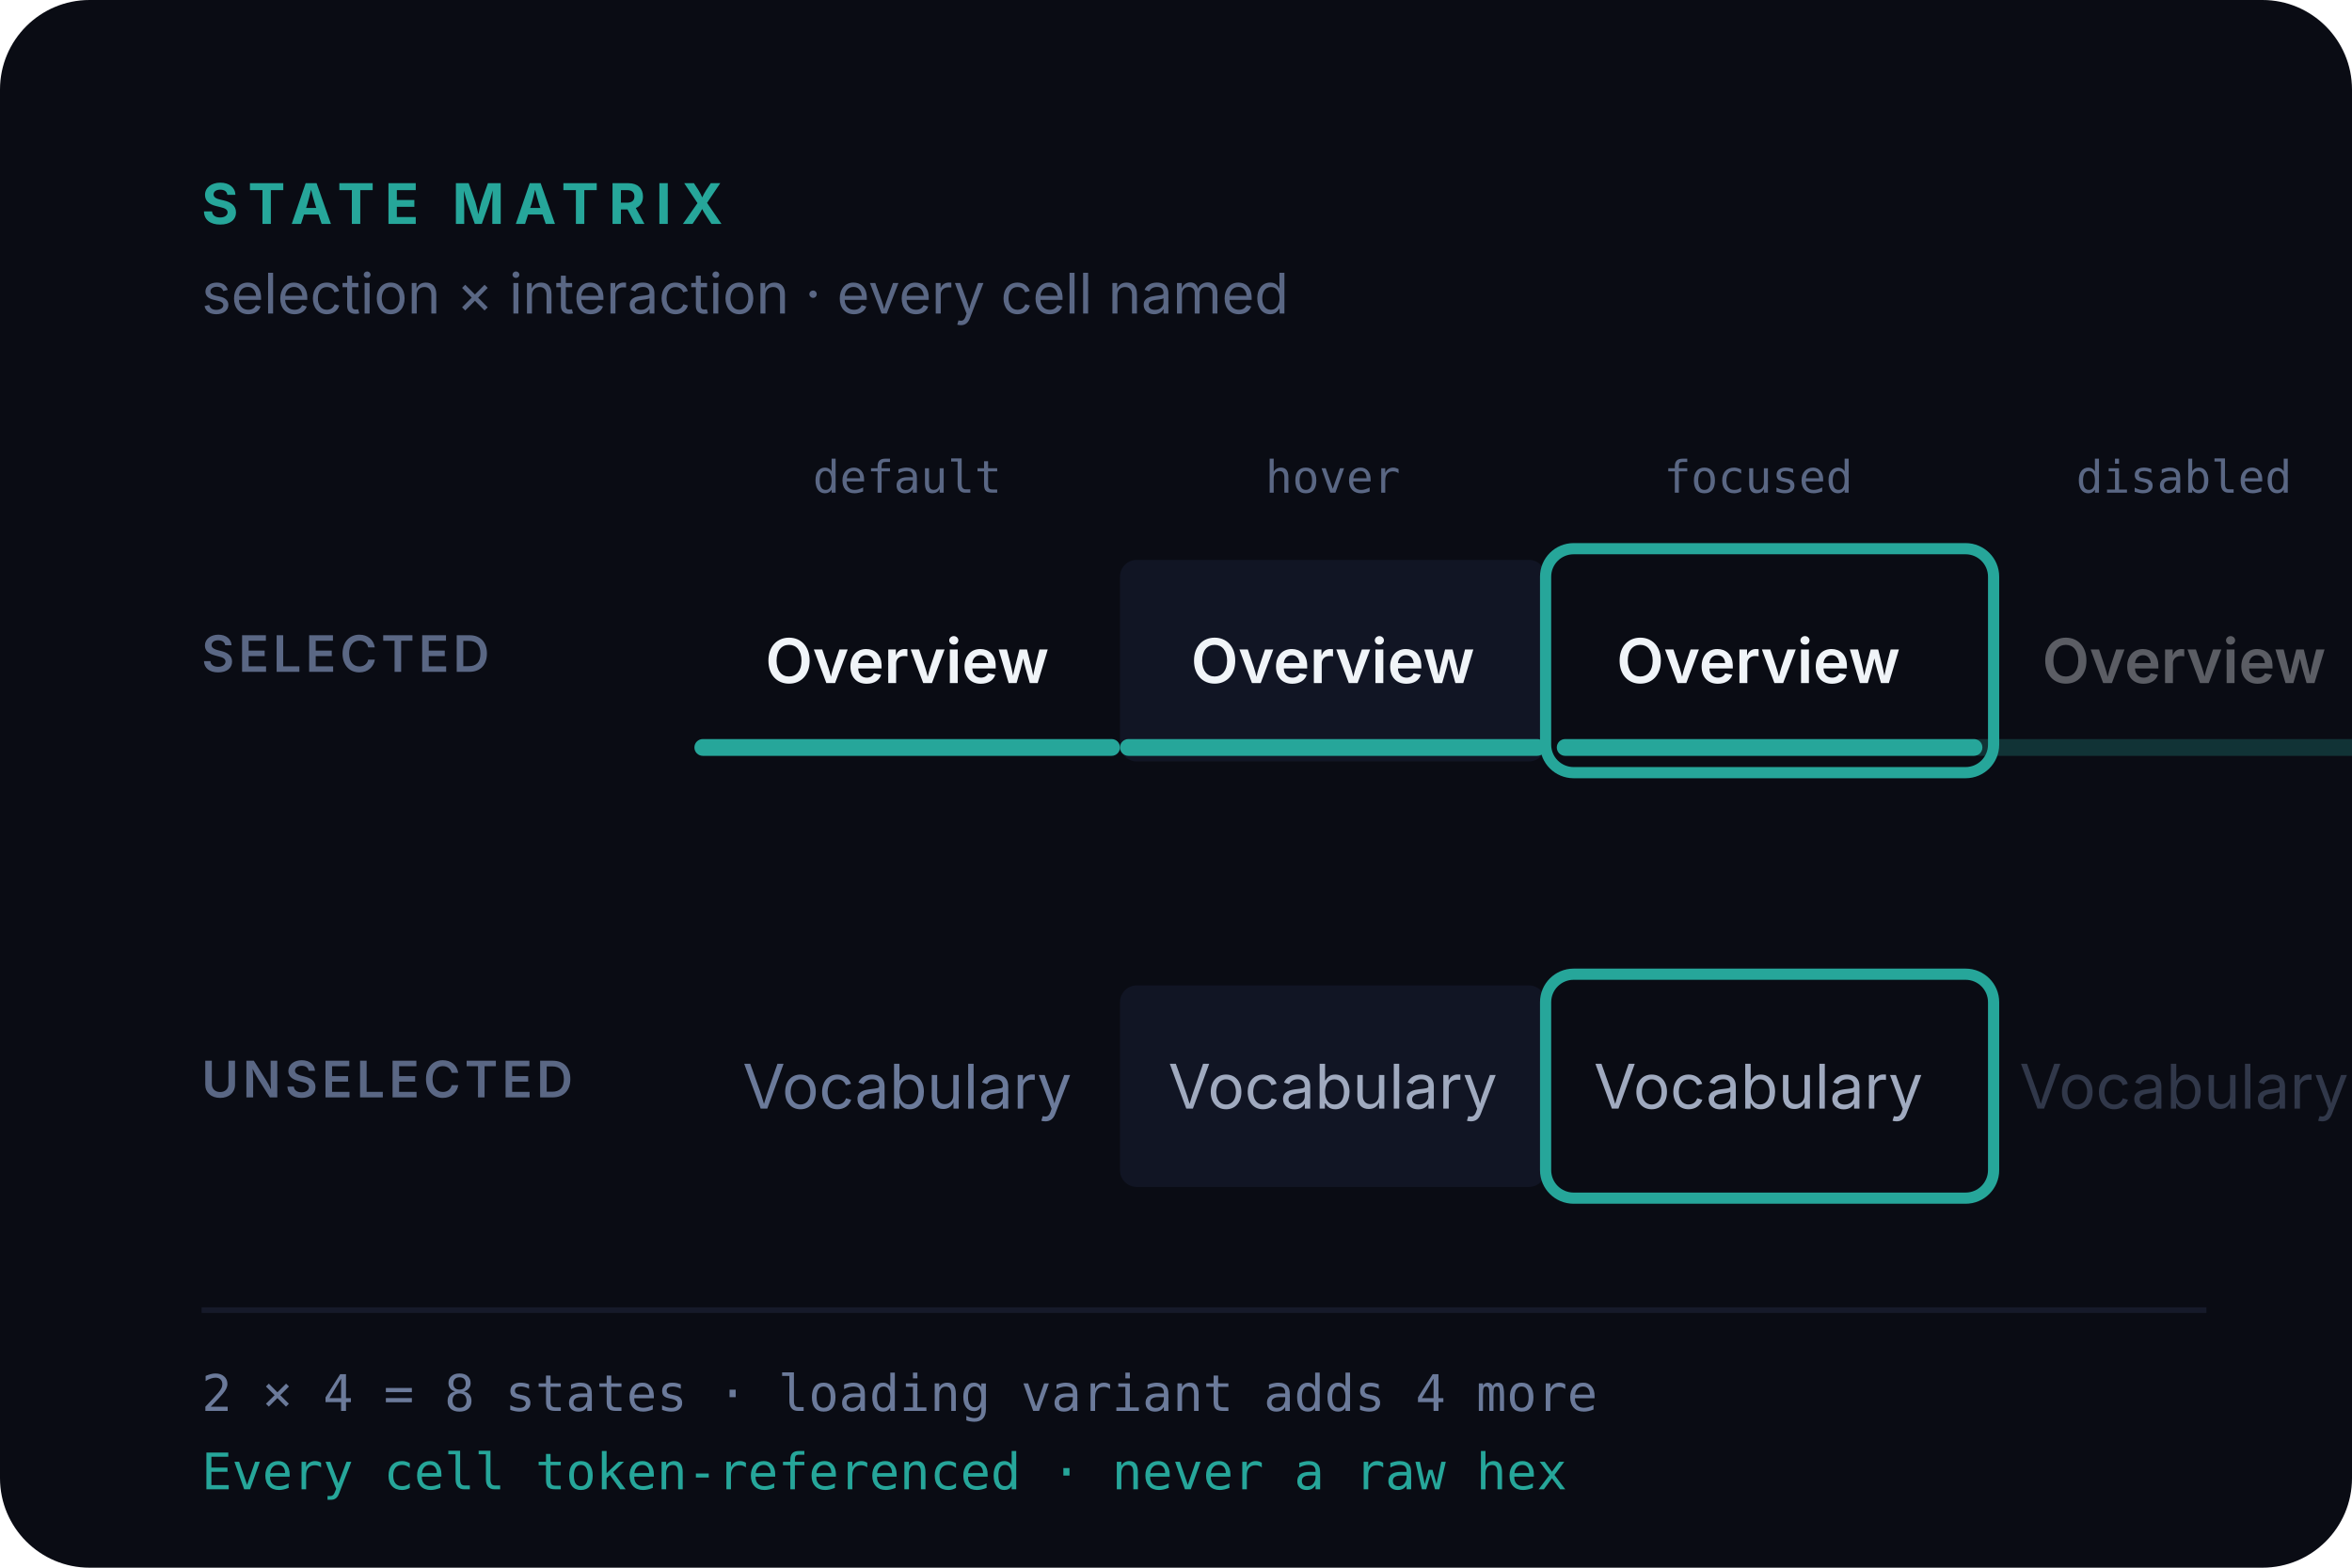
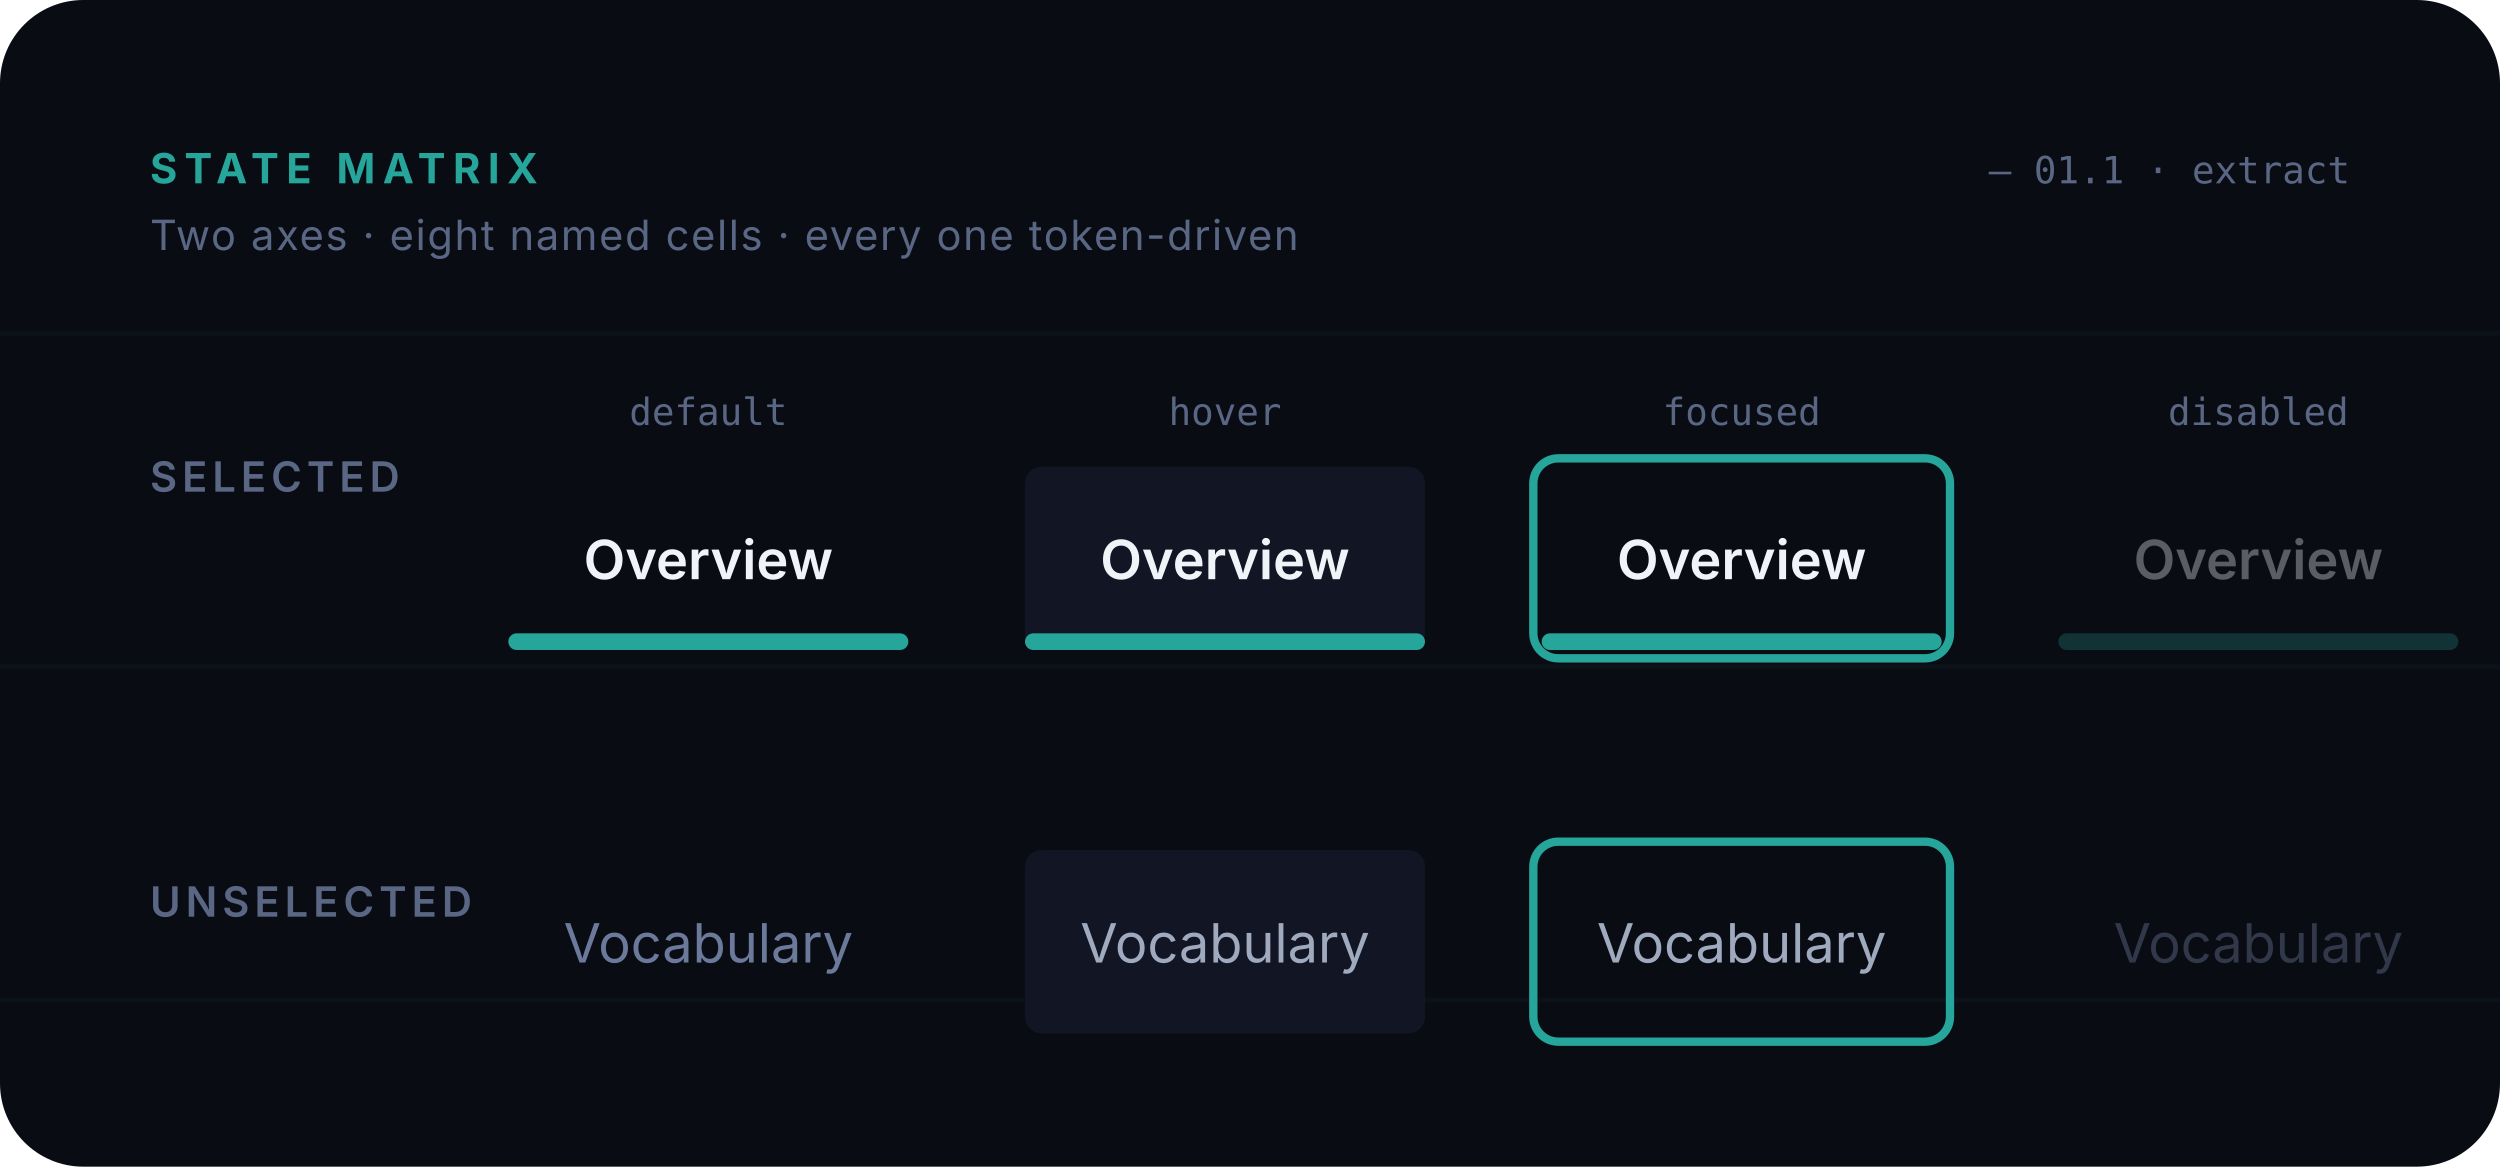
- <svg xmlns="http://www.w3.org/2000/svg" width="420" height="280" viewBox="0 0 420 280" fill="none">
-   <rect width="420" height="280" rx="16" fill="#0A0C14" />
-   <text x="36" y="40" font-family="'Inter', system-ui, sans-serif" font-size="10" font-weight="700" letter-spacing="0.18em" fill="#26A69A">STATE MATRIX</text>
-   <text x="36" y="56" font-family="'Inter', system-ui, sans-serif" font-size="10" fill="#5A6784">selection × interaction · every cell named</text>
-   <text x="36" y="120" font-family="'Inter', system-ui, sans-serif" font-size="9" fill="#5A6784" letter-spacing="0.08em" font-weight="600">SELECTED</text>
-   <text x="36" y="196" font-family="'Inter', system-ui, sans-serif" font-size="9" fill="#5A6784" letter-spacing="0.08em" font-weight="600">UNSELECTED</text>
-   <text x="162" y="88" font-family="'Menlo', 'Consolas', monospace" font-size="8" fill="#5A6784" text-anchor="middle">default</text>
-   <text x="238" y="88" font-family="'Menlo', 'Consolas', monospace" font-size="8" fill="#5A6784" text-anchor="middle">hover</text>
-   <text x="314" y="88" font-family="'Menlo', 'Consolas', monospace" font-size="8" fill="#5A6784" text-anchor="middle">focused</text>
-   <text x="390" y="88" font-family="'Menlo', 'Consolas', monospace" font-size="8" fill="#5A6784" text-anchor="middle">disabled</text>
-   <rect x="124" y="100" width="76" height="36" rx="3" />
-   <rect x="124" y="132" width="76" height="3" rx="1.5" fill="#26A69A" />
-   <text x="162" y="122" font-family="'Inter', system-ui, sans-serif" font-size="11" font-weight="600" fill="#F0F4F8" text-anchor="middle">Overview</text>
-   <rect x="200" y="100" width="76" height="36" rx="3" fill="#111524" />
-   <rect x="200" y="132" width="76" height="3" rx="1.5" fill="#26A69A" />
-   <text x="238" y="122" font-family="'Inter', system-ui, sans-serif" font-size="11" font-weight="600" fill="#F0F4F8" text-anchor="middle">Overview</text>
-   <rect x="276" y="98" width="80" height="40" rx="5" stroke="#26A69A" stroke-width="2" fill="none" />
-   <rect x="278" y="132" width="76" height="3" rx="1.5" fill="#26A69A" />
-   <text x="314" y="122" font-family="'Inter', system-ui, sans-serif" font-size="11" font-weight="600" fill="#F0F4F8" text-anchor="middle">Overview</text>
-   <rect x="352" y="100" width="76" height="36" rx="3" opacity="0.4" />
-   <rect x="352" y="132" width="76" height="3" rx="1.5" fill="#26A69A" opacity="0.25" />
-   <text x="390" y="122" font-family="'Inter', system-ui, sans-serif" font-size="11" font-weight="600" fill="#F0F4F8" text-anchor="middle" opacity="0.35">Overview</text>
-   <text x="162" y="198" font-family="'Inter', system-ui, sans-serif" font-size="11" fill="#6B7A9A" text-anchor="middle">Vocabulary</text>
-   <rect x="200" y="176" width="76" height="36" rx="3" fill="#111524" />
-   <text x="238" y="198" font-family="'Inter', system-ui, sans-serif" font-size="11" fill="#A0AABF" text-anchor="middle">Vocabulary</text>
-   <rect x="276" y="174" width="80" height="40" rx="5" stroke="#26A69A" stroke-width="2" fill="none" />
-   <text x="314" y="198" font-family="'Inter', system-ui, sans-serif" font-size="11" fill="#A0AABF" text-anchor="middle">Vocabulary</text>
-   <text x="390" y="198" font-family="'Inter', system-ui, sans-serif" font-size="11" fill="#6B7A9A" text-anchor="middle" opacity="0.4">Vocabulary</text>
-   <line x1="36" y1="234" x2="394" y2="234" stroke="#161A2A" />
-   <text x="36" y="252" font-family="'Menlo', 'Consolas', monospace" font-size="9" fill="#6B7A9A">2 × 4 = 8 states · loading variant adds 4 more</text>
-   <text x="36" y="266" font-family="'Menlo', 'Consolas', monospace" font-size="9" fill="#26A69A">Every cell token-referenced · never a raw hex</text>
+ <svg xmlns="http://www.w3.org/2000/svg" width="600" height="280" viewBox="0 0 600 280" fill="none">
+   <rect width="600" height="280" rx="20" fill="#0A0C14" />
+   <g opacity="0.04">
+     <line x1="0" y1="80" x2="600" y2="80" stroke="#26A69A" />
+     <line x1="0" y1="160" x2="600" y2="160" stroke="#26A69A" />
+     <line x1="0" y1="240" x2="600" y2="240" stroke="#26A69A" />
+   </g>
+   <text x="36" y="44" font-family="'Inter', system-ui, sans-serif" font-size="10" font-weight="700" letter-spacing="0.18em" fill="#26A69A">STATE MATRIX</text>
+   <text x="36" y="60" font-family="'Inter', system-ui, sans-serif" font-size="10" fill="#5A6784" letter-spacing="0.04em">Two axes · eight named cells · every one token-driven</text>
+   <text x="564" y="44" font-family="'Menlo', 'Consolas', monospace" font-size="9" fill="#5A6784" text-anchor="end">— 01.1 · extract</text>
+   <text x="36" y="118" font-family="'Inter', system-ui, sans-serif" font-size="10" fill="#5A6784" letter-spacing="0.12em" font-weight="600">SELECTED</text>
+   <text x="36" y="220" font-family="'Inter', system-ui, sans-serif" font-size="10" fill="#5A6784" letter-spacing="0.12em" font-weight="600">UNSELECTED</text>
+   <text x="170" y="102" font-family="'Menlo', 'Consolas', monospace" font-size="9" fill="#5A6784" text-anchor="middle">default</text>
+   <text x="294" y="102" font-family="'Menlo', 'Consolas', monospace" font-size="9" fill="#5A6784" text-anchor="middle">hover</text>
+   <text x="418" y="102" font-family="'Menlo', 'Consolas', monospace" font-size="9" fill="#5A6784" text-anchor="middle">focused</text>
+   <text x="542" y="102" font-family="'Menlo', 'Consolas', monospace" font-size="9" fill="#5A6784" text-anchor="middle">disabled</text>
+   <rect x="122" y="112" width="96" height="44" rx="4" fill="transparent" />
+   <rect x="122" y="152" width="96" height="4" rx="2" fill="#26A69A" />
+   <text x="170" y="139" font-family="'Inter', system-ui, sans-serif" font-size="13" font-weight="600" fill="#F0F4F8" text-anchor="middle">Overview</text>
+   <rect x="246" y="112" width="96" height="44" rx="4" fill="#111524" />
+   <rect x="246" y="152" width="96" height="4" rx="2" fill="#26A69A" />
+   <text x="294" y="139" font-family="'Inter', system-ui, sans-serif" font-size="13" font-weight="600" fill="#F0F4F8" text-anchor="middle">Overview</text>
+   <rect x="368" y="110" width="100" height="48" rx="6" stroke="#26A69A" stroke-width="2" fill="none" />
+   <rect x="370" y="112" width="96" height="44" rx="4" fill="transparent" />
+   <rect x="370" y="152" width="96" height="4" rx="2" fill="#26A69A" />
+   <text x="418" y="139" font-family="'Inter', system-ui, sans-serif" font-size="13" font-weight="600" fill="#F0F4F8" text-anchor="middle">Overview</text>
+   <rect x="494" y="112" width="96" height="44" rx="4" fill="transparent" opacity="0.4" />
+   <rect x="494" y="152" width="96" height="4" rx="2" fill="#26A69A" opacity="0.25" />
+   <text x="542" y="139" font-family="'Inter', system-ui, sans-serif" font-size="13" font-weight="600" fill="#F0F4F8" text-anchor="middle" opacity="0.35">Overview</text>
+   <rect x="122" y="204" width="96" height="44" rx="4" fill="transparent" />
+   <text x="170" y="231" font-family="'Inter', system-ui, sans-serif" font-size="13" font-weight="400" fill="#6B7A9A" text-anchor="middle">Vocabulary</text>
+   <rect x="246" y="204" width="96" height="44" rx="4" fill="#111524" />
+   <text x="294" y="231" font-family="'Inter', system-ui, sans-serif" font-size="13" font-weight="400" fill="#A0AABF" text-anchor="middle">Vocabulary</text>
+   <rect x="368" y="202" width="100" height="48" rx="6" stroke="#26A69A" stroke-width="2" fill="none" />
+   <rect x="370" y="204" width="96" height="44" rx="4" fill="transparent" />
+   <text x="418" y="231" font-family="'Inter', system-ui, sans-serif" font-size="13" font-weight="400" fill="#A0AABF" text-anchor="middle">Vocabulary</text>
+   <rect x="494" y="204" width="96" height="44" rx="4" fill="transparent" opacity="0.4" />
+   <text x="542" y="231" font-family="'Inter', system-ui, sans-serif" font-size="13" font-weight="400" fill="#6B7A9A" text-anchor="middle" opacity="0.4">Vocabulary</text>
</svg>
